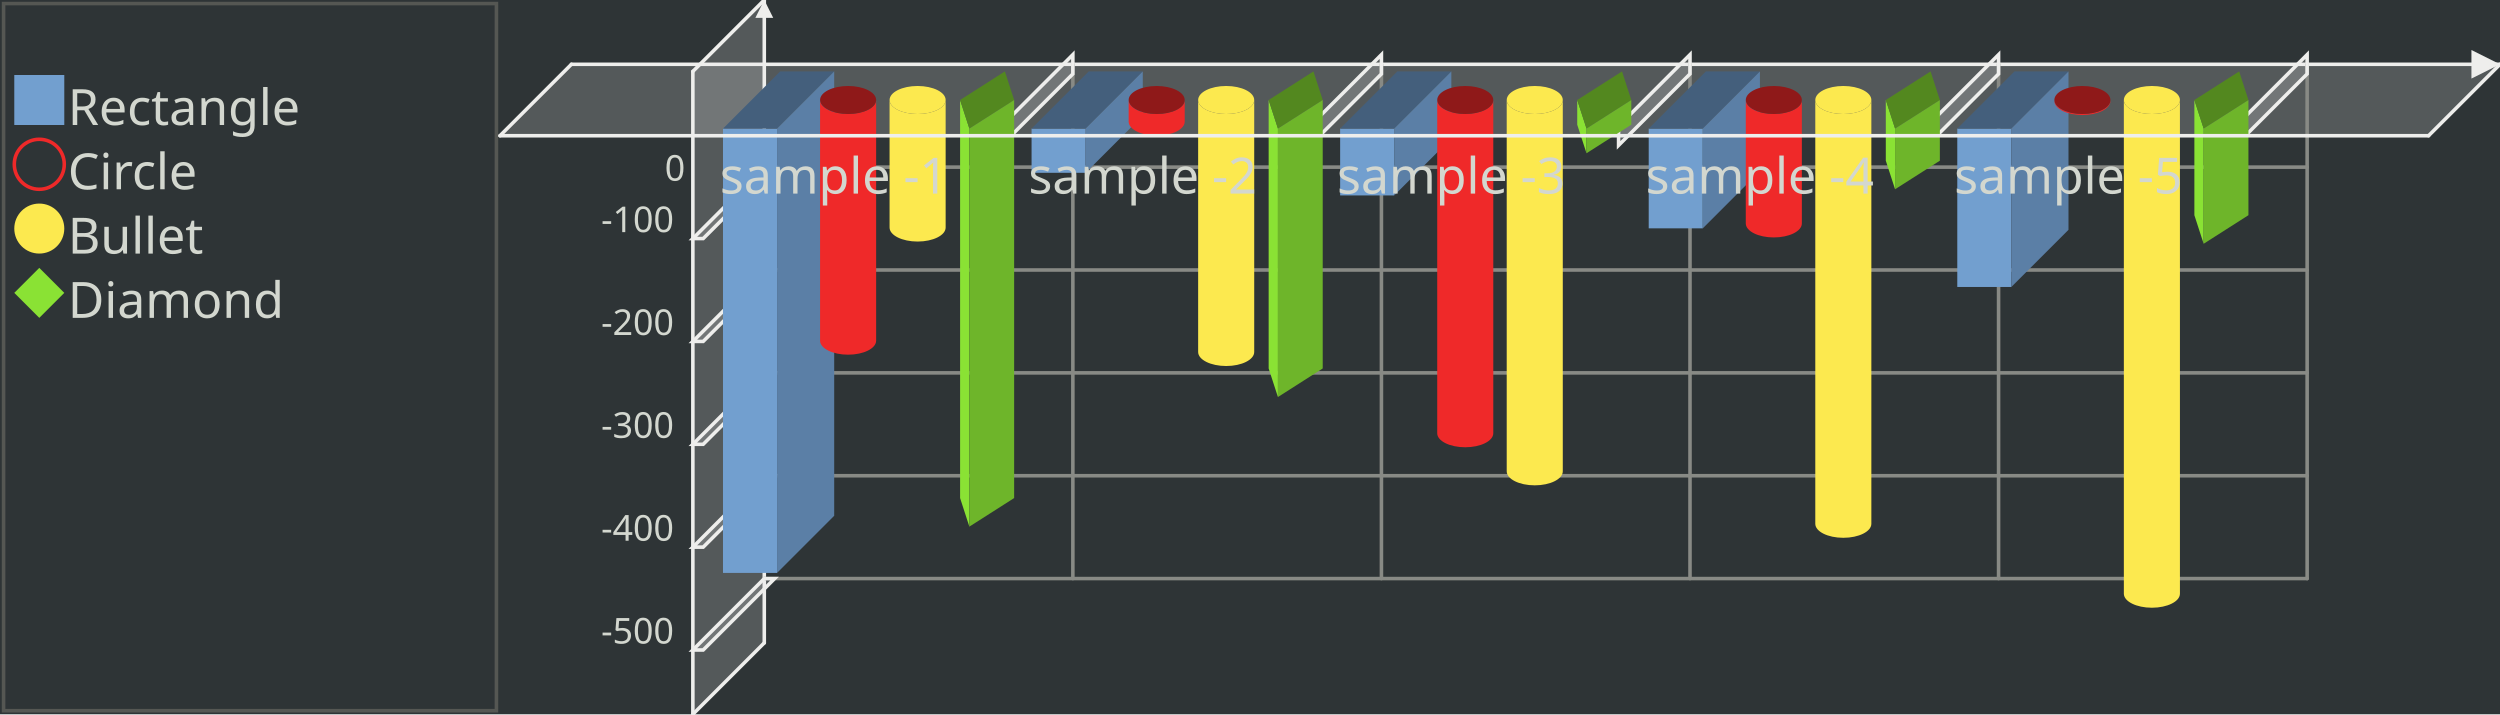
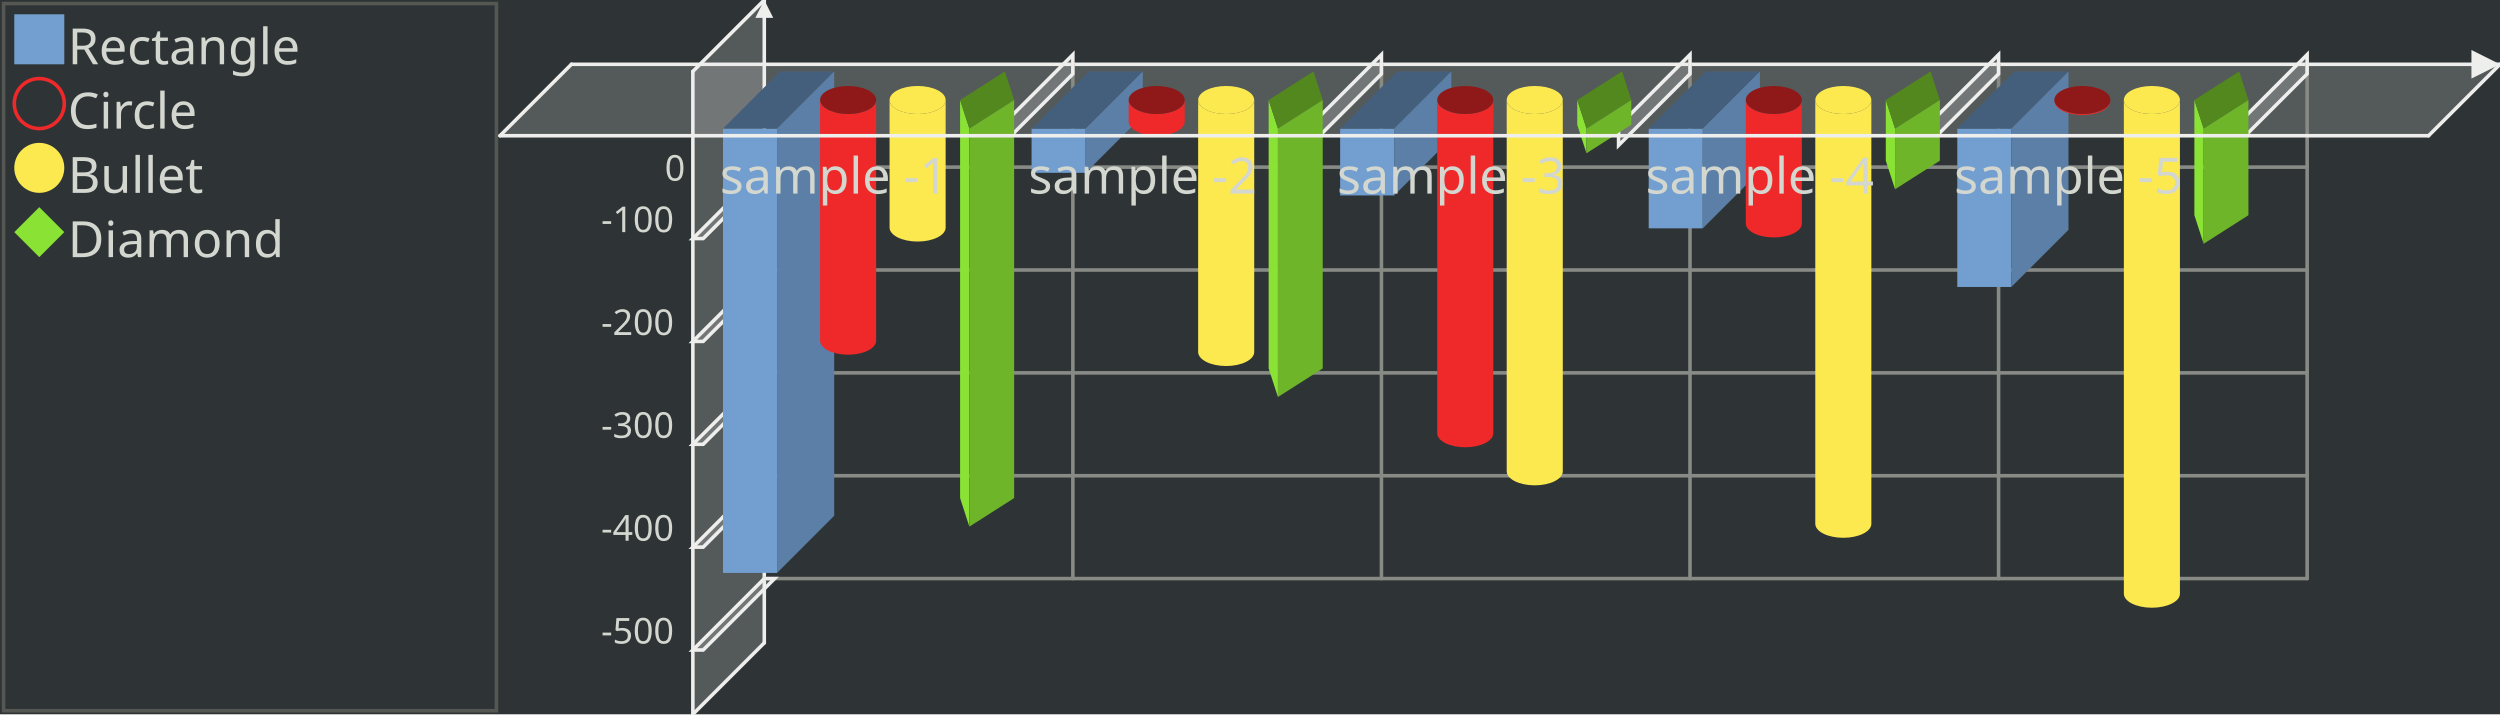
<svg xmlns="http://www.w3.org/2000/svg" width="700" height="200" version="1.0" id="ezcGraph">
  <defs />
  <g id="chart" color-rendering="optimizeQuality" shape-rendering="geometricPrecision" text-rendering="optimizeLegibility">
    <path d=" M 0,200 L 0,0 L 700,0 L 700,200 L 0,200 z " style="fill: #2e3436; fill-opacity: 1.00; stroke: none;" />
    <path d=" M 1,199 L 1,1 L 139,1 L 139,199 L 1,199 z " style="fill: none; stroke: #555753; stroke-width: 1; stroke-opacity: 1.00; stroke-linecap: round;" />
    <path d=" M 2,198 L 2,2 L 138,2 L 138,198 L 2,198 z " style="fill: #000000; fill-opacity: 0.00; stroke: none;" />
-     <path d=" M 4,35 L 4,21 L 18,21 L 18,35 L 4,35 z " style="fill: #729fcf; fill-opacity: 1.00; stroke: none;" />
-     <ellipse cx="11" cy="46" rx="7" ry="7" style="fill: none; stroke: #ef2929; stroke-width: 1; stroke-opacity: 1.00; stroke-linecap: round;" />
-     <ellipse cx="11" cy="64" rx="7" ry="7" style="fill: #fce94f; fill-opacity: 1.00; stroke: none;" />
-     <path d=" M 4,82 L 11,75 L 18,82 L 11,89 L 4,82 z " style="fill: #8ae234; fill-opacity: 1.00; stroke: none;" />
+     <path d=" M 4,18 L 4,4 L 18,4 L 18,18 L 4,18 z " style="fill: #729fcf; fill-opacity: 1.00; stroke: none;" />
+     <ellipse cx="11" cy="29" rx="7" ry="7" style="fill: none; stroke: #ef2929; stroke-width: 1; stroke-opacity: 1.00; stroke-linecap: round;" />
+     <ellipse cx="11" cy="47" rx="7" ry="7" style="fill: #fce94f; fill-opacity: 1.00; stroke: none;" />
+     <path d=" M 4,65 L 11,58 L 18,65 L 11,72 L 4,65 z " style="fill: #8ae234; fill-opacity: 1.00; stroke: none;" />
    <path d=" M 140,38 L 160,18 L 700,18 L 680,38 L 140,38 z " style="fill: #eeeeec; fill-opacity: 0.20; stroke: none;" />
    <path d=" M 160,18 L 700,18" style="fill: none; stroke: #eeeeec; stroke-width: 1; stroke-opacity: 1.00; stroke-linecap: round;" />
    <path d=" M 692,22 L 700,18 L 692,14 L 692,22 z " style="fill: #eeeeec; fill-opacity: 1.00; stroke: none;" />
    <path d=" M 300.4,162 L 300.4,18" style="fill: none; stroke: #888a85; stroke-width: 1; stroke-opacity: 1.00; stroke-linecap: round;" />
    <path d=" M 280.4,35.3 L 300.4,15.3 L 300.4,20.7 L 280.4,40.7 L 280.4,35.3 z " style="fill: #eeeeec; fill-opacity: 0.20; stroke: none;" />
    <path d=" M 280.4,35.3 L 300.4,15.3 L 300.4,20.7 L 280.4,40.7 L 280.4,35.3 z " style="fill: none; stroke: #eeeeec; stroke-width: 1; stroke-opacity: 1.00; stroke-linecap: round;" />
    <path d=" M 386.8,162 L 386.8,18" style="fill: none; stroke: #888a85; stroke-width: 1; stroke-opacity: 1.00; stroke-linecap: round;" />
    <path d=" M 366.8,35.3 L 386.8,15.3 L 386.8,20.7 L 366.8,40.7 L 366.8,35.3 z " style="fill: #eeeeec; fill-opacity: 0.20; stroke: none;" />
    <path d=" M 366.8,35.3 L 386.8,15.3 L 386.8,20.7 L 366.8,40.7 L 366.8,35.3 z " style="fill: none; stroke: #eeeeec; stroke-width: 1; stroke-opacity: 1.00; stroke-linecap: round;" />
    <path d=" M 473.2,162 L 473.2,18" style="fill: none; stroke: #888a85; stroke-width: 1; stroke-opacity: 1.00; stroke-linecap: round;" />
    <path d=" M 453.2,35.3 L 473.2,15.3 L 473.2,20.7 L 453.2,40.7 L 453.2,35.3 z " style="fill: #eeeeec; fill-opacity: 0.20; stroke: none;" />
    <path d=" M 453.2,35.3 L 473.2,15.3 L 473.2,20.7 L 453.2,40.7 L 453.2,35.3 z " style="fill: none; stroke: #eeeeec; stroke-width: 1; stroke-opacity: 1.00; stroke-linecap: round;" />
    <path d=" M 559.6,162 L 559.6,18" style="fill: none; stroke: #888a85; stroke-width: 1; stroke-opacity: 1.00; stroke-linecap: round;" />
    <path d=" M 539.6,35.3 L 559.6,15.3 L 559.6,20.7 L 539.6,40.7 L 539.6,35.3 z " style="fill: #eeeeec; fill-opacity: 0.20; stroke: none;" />
    <path d=" M 539.6,35.3 L 559.6,15.3 L 559.6,20.7 L 539.6,40.7 L 539.6,35.3 z " style="fill: none; stroke: #eeeeec; stroke-width: 1; stroke-opacity: 1.00; stroke-linecap: round;" />
    <path d=" M 646,162 L 646,18" style="fill: none; stroke: #888a85; stroke-width: 1; stroke-opacity: 1.00; stroke-linecap: round;" />
    <path d=" M 626,35.3 L 646,15.3 L 646,20.7 L 626,40.7 L 626,35.3 z " style="fill: #eeeeec; fill-opacity: 0.20; stroke: none;" />
    <path d=" M 626,35.3 L 646,15.3 L 646,20.7 L 626,40.7 L 626,35.3 z " style="fill: none; stroke: #eeeeec; stroke-width: 1; stroke-opacity: 1.00; stroke-linecap: round;" />
    <path d=" M 194,200 L 214,180 L 214,0 L 194,20 L 194,200 z " style="fill: #eeeeec; fill-opacity: 0.20; stroke: none;" />
    <path d=" M 214,180 L 214,0" style="fill: none; stroke: #eeeeec; stroke-width: 1; stroke-opacity: 1.00; stroke-linecap: round;" />
    <path d=" M 211.5,5 L 214,0 L 216.5,5 L 211.5,5 z " style="fill: #eeeeec; fill-opacity: 1.00; stroke: none;" />
    <path d=" M 646,162 L 214,162" style="fill: none; stroke: #888a85; stroke-width: 1; stroke-opacity: 1.00; stroke-linecap: round;" />
    <path d=" M 194,182 L 214,162 L 216.893,162 L 196.893,182 L 194,182 z " style="fill: #eeeeec; fill-opacity: 0.20; stroke: none;" />
    <path d=" M 194,182 L 214,162 L 216.893,162 L 196.893,182 L 194,182 z " style="fill: none; stroke: #eeeeec; stroke-width: 1; stroke-opacity: 1.00; stroke-linecap: round;" />
    <path d=" M 646,133.2 L 214,133.2" style="fill: none; stroke: #888a85; stroke-width: 1; stroke-opacity: 1.00; stroke-linecap: round;" />
    <path d=" M 194,153.2 L 214,133.2 L 216.893,133.2 L 196.893,153.2 L 194,153.2 z " style="fill: #eeeeec; fill-opacity: 0.20; stroke: none;" />
    <path d=" M 194,153.2 L 214,133.2 L 216.893,133.2 L 196.893,153.2 L 194,153.2 z " style="fill: none; stroke: #eeeeec; stroke-width: 1; stroke-opacity: 1.00; stroke-linecap: round;" />
    <path d=" M 646,104.4 L 214,104.4" style="fill: none; stroke: #888a85; stroke-width: 1; stroke-opacity: 1.00; stroke-linecap: round;" />
    <path d=" M 194,124.4 L 214,104.4 L 216.893,104.4 L 196.893,124.4 L 194,124.4 z " style="fill: #eeeeec; fill-opacity: 0.20; stroke: none;" />
    <path d=" M 194,124.4 L 214,104.4 L 216.893,104.4 L 196.893,124.4 L 194,124.4 z " style="fill: none; stroke: #eeeeec; stroke-width: 1; stroke-opacity: 1.00; stroke-linecap: round;" />
    <path d=" M 646,75.6 L 214,75.6" style="fill: none; stroke: #888a85; stroke-width: 1; stroke-opacity: 1.00; stroke-linecap: round;" />
    <path d=" M 194,95.6 L 214,75.6 L 216.893,75.6 L 196.893,95.6 L 194,95.6 z " style="fill: #eeeeec; fill-opacity: 0.20; stroke: none;" />
    <path d=" M 194,95.6 L 214,75.6 L 216.893,75.6 L 196.893,95.6 L 194,95.6 z " style="fill: none; stroke: #eeeeec; stroke-width: 1; stroke-opacity: 1.00; stroke-linecap: round;" />
    <path d=" M 646,46.8 L 214,46.8" style="fill: none; stroke: #888a85; stroke-width: 1; stroke-opacity: 1.00; stroke-linecap: round;" />
    <path d=" M 194,66.8 L 214,46.8 L 216.893,46.8 L 196.893,66.8 L 194,66.8 z " style="fill: #eeeeec; fill-opacity: 0.20; stroke: none;" />
    <path d=" M 194,66.8 L 214,46.8 L 216.893,46.8 L 196.893,66.8 L 194,66.8 z " style="fill: none; stroke: #eeeeec; stroke-width: 1; stroke-opacity: 1.00; stroke-linecap: round;" />
    <path d=" M 217.576,36 L 202.439,36 L 202.439,160.416 L 217.576,160.416 L 217.576,36 z " style="fill: #729fcf; fill-opacity: 1.00; stroke: none;" />
    <path d=" M 218.439,20 L 202.439,36 L 217.576,36 L 233.576,20 L 218.439,20 z " style="fill: #445f7c; fill-opacity: 1.00; stroke: none;" />
    <path d=" M 233.576,144.416 L 217.576,160.416 L 217.576,36 L 233.576,20 L 233.576,144.416 z " style="fill: #5b7fa6; fill-opacity: 1.00; stroke: none;" />
    <path d="   M 229.62,95.39                                              A 7.85,3.924 0 0,0 245.32,95.39                                              L 245.32,28.00                                              A 7.85,3.924 0 0,1 229.62,28.00 z" style="fill: #ef2929; fill-opacity: 1.00; stroke: none;" />
    <ellipse cx="237.469" cy="28" rx="7.849" ry="3.924" style="fill: #8f1919; fill-opacity: 1.00; stroke: none;" />
    <path d="   M 249.08,63.71                                              A 7.85,3.924 0 0,0 264.78,63.71                                              L 264.78,28.00                                              A 7.85,3.924 0 0,1 249.08,28.00 z" style="fill: #fce94f; fill-opacity: 1.00; stroke: none;" />
    <ellipse cx="256.931" cy="28" rx="7.849" ry="3.924" style="fill: #fce94f; fill-opacity: 1.00; stroke: none;" />
    <path d=" M 271.42,36 L 268.824,28 L 268.824,139.456 L 271.42,147.456 L 271.42,36 z " style="fill: #8ae234; fill-opacity: 1.00; stroke: none;" />
    <path d=" M 268.824,28 L 271.42,36 L 283.961,28 L 281.365,20 L 268.824,28 z " style="fill: #53881f; fill-opacity: 1.00; stroke: none;" />
    <path d=" M 271.42,36 L 283.961,28 L 283.961,139.456 L 271.42,147.456 L 271.42,36 z " style="fill: #6eb52a; fill-opacity: 1.00; stroke: none;" />
    <path d=" M 303.976,36 L 288.839,36 L 288.839,48.384 L 303.976,48.384 L 303.976,36 z " style="fill: #729fcf; fill-opacity: 1.00; stroke: none;" />
    <path d=" M 304.839,20 L 288.839,36 L 303.976,36 L 319.976,20 L 304.839,20 z " style="fill: #445f7c; fill-opacity: 1.00; stroke: none;" />
    <path d=" M 319.976,32.384 L 303.976,48.384 L 303.976,36 L 319.976,20 L 319.976,32.384 z " style="fill: #5b7fa6; fill-opacity: 1.00; stroke: none;" />
    <path d="   M 316.02,34.05                                              A 7.85,3.924 0 0,0 331.72,34.05                                              L 331.72,28.00                                              A 7.85,3.924 0 0,1 316.02,28.00 z" style="fill: #ef2929; fill-opacity: 1.00; stroke: none;" />
    <ellipse cx="323.869" cy="28" rx="7.849" ry="3.924" style="fill: #8f1919; fill-opacity: 1.00; stroke: none;" />
    <path d="   M 335.48,98.56                                              A 7.85,3.924 0 0,0 351.18,98.56                                              L 351.18,28.00                                              A 7.85,3.924 0 0,1 335.48,28.00 z" style="fill: #fce94f; fill-opacity: 1.00; stroke: none;" />
    <ellipse cx="343.331" cy="28" rx="7.849" ry="3.924" style="fill: #fce94f; fill-opacity: 1.00; stroke: none;" />
    <path d=" M 357.82,36 L 355.224,28 L 355.224,103.168 L 357.82,111.168 L 357.82,36 z " style="fill: #8ae234; fill-opacity: 1.00; stroke: none;" />
    <path d=" M 355.224,28 L 357.82,36 L 370.361,28 L 367.765,20 L 355.224,28 z " style="fill: #53881f; fill-opacity: 1.00; stroke: none;" />
    <path d=" M 357.82,36 L 370.361,28 L 370.361,103.168 L 357.82,111.168 L 357.82,36 z " style="fill: #6eb52a; fill-opacity: 1.00; stroke: none;" />
    <path d=" M 390.376,36 L 375.239,36 L 375.239,54.72 L 390.376,54.72 L 390.376,36 z " style="fill: #729fcf; fill-opacity: 1.00; stroke: none;" />
    <path d=" M 391.239,20 L 375.239,36 L 390.376,36 L 406.376,20 L 391.239,20 z " style="fill: #445f7c; fill-opacity: 1.00; stroke: none;" />
    <path d=" M 406.376,38.72 L 390.376,54.72 L 390.376,36 L 406.376,20 L 406.376,38.72 z " style="fill: #5b7fa6; fill-opacity: 1.00; stroke: none;" />
    <path d="   M 402.42,121.31                                              A 7.85,3.924 0 0,0 418.12,121.31                                              L 418.12,28.00                                              A 7.85,3.924 0 0,1 402.42,28.00 z" style="fill: #ef2929; fill-opacity: 1.00; stroke: none;" />
    <ellipse cx="410.269" cy="28" rx="7.849" ry="3.924" style="fill: #8f1919; fill-opacity: 1.00; stroke: none;" />
    <path d="   M 421.88,131.97                                              A 7.85,3.924 0 0,0 437.58,131.97                                              L 437.58,28.00                                              A 7.85,3.924 0 0,1 421.88,28.00 z" style="fill: #fce94f; fill-opacity: 1.00; stroke: none;" />
    <ellipse cx="429.731" cy="28" rx="7.849" ry="3.924" style="fill: #fce94f; fill-opacity: 1.00; stroke: none;" />
    <path d=" M 444.22,36 L 441.624,28 L 441.624,34.912 L 444.22,42.912 L 444.22,36 z " style="fill: #8ae234; fill-opacity: 1.00; stroke: none;" />
    <path d=" M 441.624,28 L 444.22,36 L 456.761,28 L 454.165,20 L 441.624,28 z " style="fill: #53881f; fill-opacity: 1.00; stroke: none;" />
    <path d=" M 444.22,36 L 456.761,28 L 456.761,34.912 L 444.22,42.912 L 444.22,36 z " style="fill: #6eb52a; fill-opacity: 1.00; stroke: none;" />
    <path d=" M 476.776,36 L 461.639,36 L 461.639,63.936 L 476.776,63.936 L 476.776,36 z " style="fill: #729fcf; fill-opacity: 1.00; stroke: none;" />
    <path d=" M 477.639,20 L 461.639,36 L 476.776,36 L 492.776,20 L 477.639,20 z " style="fill: #445f7c; fill-opacity: 1.00; stroke: none;" />
    <path d=" M 492.776,47.936 L 476.776,63.936 L 476.776,36 L 492.776,20 L 492.776,47.936 z " style="fill: #5b7fa6; fill-opacity: 1.00; stroke: none;" />
    <path d="   M 488.82,62.56                                              A 7.85,3.924 0 0,0 504.52,62.56                                              L 504.52,28.00                                              A 7.85,3.924 0 0,1 488.82,28.00 z" style="fill: #ef2929; fill-opacity: 1.00; stroke: none;" />
    <ellipse cx="496.669" cy="28" rx="7.849" ry="3.924" style="fill: #8f1919; fill-opacity: 1.00; stroke: none;" />
    <path d="   M 508.28,146.66                                              A 7.85,3.924 0 0,0 523.98,146.66                                              L 523.98,28.00                                              A 7.85,3.924 0 0,1 508.28,28.00 z" style="fill: #fce94f; fill-opacity: 1.00; stroke: none;" />
    <ellipse cx="516.131" cy="28" rx="7.849" ry="3.924" style="fill: #fce94f; fill-opacity: 1.00; stroke: none;" />
    <path d=" M 530.62,36 L 528.024,28 L 528.024,44.992 L 530.62,52.992 L 530.62,36 z " style="fill: #8ae234; fill-opacity: 1.00; stroke: none;" />
    <path d=" M 528.024,28 L 530.62,36 L 543.161,28 L 540.565,20 L 528.024,28 z " style="fill: #53881f; fill-opacity: 1.00; stroke: none;" />
    <path d=" M 530.62,36 L 543.161,28 L 543.161,44.992 L 530.62,52.992 L 530.62,36 z " style="fill: #6eb52a; fill-opacity: 1.00; stroke: none;" />
    <path d=" M 563.176,36 L 548.039,36 L 548.039,80.352 L 563.176,80.352 L 563.176,36 z " style="fill: #729fcf; fill-opacity: 1.00; stroke: none;" />
    <path d=" M 564.039,20 L 548.039,36 L 563.176,36 L 579.176,20 L 564.039,20 z " style="fill: #445f7c; fill-opacity: 1.00; stroke: none;" />
    <path d=" M 579.176,64.352 L 563.176,80.352 L 563.176,36 L 579.176,20 L 579.176,64.352 z " style="fill: #5b7fa6; fill-opacity: 1.00; stroke: none;" />
    <path d="   M 575.22,28.29                                              A 7.85,3.924 0 0,0 590.92,28.29                                              L 590.92,28.00                                              A 7.85,3.924 0 0,1 575.22,28.00 z" style="fill: #ef2929; fill-opacity: 1.00; stroke: none;" />
    <ellipse cx="583.069" cy="28" rx="7.849" ry="3.924" style="fill: #8f1919; fill-opacity: 1.00; stroke: none;" />
    <path d="   M 594.68,166.24                                              A 7.85,3.924 0 0,0 610.38,166.24                                              L 610.38,28.00                                              A 7.85,3.924 0 0,1 594.68,28.00 z" style="fill: #fce94f; fill-opacity: 1.00; stroke: none;" />
    <ellipse cx="602.531" cy="28" rx="7.849" ry="3.924" style="fill: #fce94f; fill-opacity: 1.00; stroke: none;" />
    <path d=" M 617.02,36 L 614.424,28 L 614.424,60.256 L 617.02,68.256 L 617.02,36 z " style="fill: #8ae234; fill-opacity: 1.00; stroke: none;" />
    <path d=" M 614.424,28 L 617.02,36 L 629.561,28 L 626.965,20 L 614.424,28 z " style="fill: #53881f; fill-opacity: 1.00; stroke: none;" />
    <path d=" M 617.02,36 L 629.561,28 L 629.561,60.256 L 617.02,68.256 L 617.02,36 z " style="fill: #6eb52a; fill-opacity: 1.00; stroke: none;" />
    <path d=" M 700,18 L 680,38" style="fill: none; stroke: #eeeeec; stroke-width: 1; stroke-opacity: 1.00; stroke-linecap: round;" />
    <path d=" M 680,38 L 140,38" style="fill: none; stroke: #eeeeec; stroke-width: 1; stroke-opacity: 1.00; stroke-linecap: round;" />
    <path d=" M 140,38 L 160,18" style="fill: none; stroke: #eeeeec; stroke-width: 1; stroke-opacity: 1.00; stroke-linecap: round;" />
    <path d=" M 214,0 L 194,20" style="fill: none; stroke: #eeeeec; stroke-width: 1; stroke-opacity: 1.00; stroke-linecap: round;" />
    <path d=" M 194,20 L 194,200" style="fill: none; stroke: #eeeeec; stroke-width: 1; stroke-opacity: 1.00; stroke-linecap: round;" />
    <path d=" M 194,200 L 214,180" style="fill: none; stroke: #eeeeec; stroke-width: 1; stroke-opacity: 1.00; stroke-linecap: round;" />
-     <text x="70" text-length="0px" y="18" style="font-size: 14px; font-family: sans-serif; fill: #d3d7cf; fill-opacity: 1.00; stroke: none;" />
-     <text x="19" text-length="69.3px" y="35" style="font-size: 14px; font-family: sans-serif; fill: #d3d7cf; fill-opacity: 1.00; stroke: none;">Rectangle</text>
-     <text x="19" text-length="46.2px" y="53" style="font-size: 14px; font-family: sans-serif; fill: #d3d7cf; fill-opacity: 1.00; stroke: none;">Circle</text>
-     <text x="19" text-length="46.2px" y="71" style="font-size: 14px; font-family: sans-serif; fill: #d3d7cf; fill-opacity: 1.00; stroke: none;">Bullet</text>
-     <text x="19" text-length="53.9px" y="89" style="font-size: 14px; font-family: sans-serif; fill: #d3d7cf; fill-opacity: 1.00; stroke: none;">Diamond</text>
+     <text x="19" text-length="69.3px" y="18" style="font-size: 14px; font-family: sans-serif; fill: #d3d7cf; fill-opacity: 1.00; stroke: none;">Rectangle</text>
+     <text x="19" text-length="46.2px" y="36" style="font-size: 14px; font-family: sans-serif; fill: #d3d7cf; fill-opacity: 1.00; stroke: none;">Circle</text>
+     <text x="19" text-length="46.2px" y="54" style="font-size: 14px; font-family: sans-serif; fill: #d3d7cf; fill-opacity: 1.00; stroke: none;">Bullet</text>
+     <text x="19" text-length="53.9px" y="72" style="font-size: 14px; font-family: sans-serif; fill: #d3d7cf; fill-opacity: 1.00; stroke: none;">Diamond</text>
    <text x="201.56" text-length="71.28px" y="54.2" style="font-size: 14px; font-family: sans-serif; fill: #d3d7cf; fill-opacity: 1.00; stroke: none;">sample -1</text>
    <text x="287.96" text-length="71.28px" y="54.2" style="font-size: 14px; font-family: sans-serif; fill: #d3d7cf; fill-opacity: 1.00; stroke: none;">sample -2</text>
    <text x="374.36" text-length="71.28px" y="54.2" style="font-size: 14px; font-family: sans-serif; fill: #d3d7cf; fill-opacity: 1.00; stroke: none;">sample -3</text>
    <text x="460.76" text-length="71.28px" y="54.2" style="font-size: 14px; font-family: sans-serif; fill: #d3d7cf; fill-opacity: 1.00; stroke: none;">sample -4</text>
    <text x="547.16" text-length="71.28px" y="54.2" style="font-size: 14px; font-family: sans-serif; fill: #d3d7cf; fill-opacity: 1.00; stroke: none;">sample -5</text>
    <text x="168.311" text-length="23.76px" y="180.2" style="font-size: 10px; font-family: sans-serif; fill: #d3d7cf; fill-opacity: 1.00; stroke: none;">-500</text>
    <text x="168.311" text-length="23.76px" y="151.4" style="font-size: 10px; font-family: sans-serif; fill: #d3d7cf; fill-opacity: 1.00; stroke: none;">-400</text>
    <text x="168.311" text-length="23.76px" y="122.6" style="font-size: 10px; font-family: sans-serif; fill: #d3d7cf; fill-opacity: 1.00; stroke: none;">-300</text>
    <text x="168.311" text-length="23.76px" y="93.8" style="font-size: 10px; font-family: sans-serif; fill: #d3d7cf; fill-opacity: 1.00; stroke: none;">-200</text>
    <text x="168.311" text-length="23.76px" y="65" style="font-size: 10px; font-family: sans-serif; fill: #d3d7cf; fill-opacity: 1.00; stroke: none;">-100</text>
    <text x="186.131" text-length="5.94px" y="50.6" style="font-size: 10px; font-family: sans-serif; fill: #d3d7cf; fill-opacity: 1.00; stroke: none;">0</text>
  </g>
</svg>
